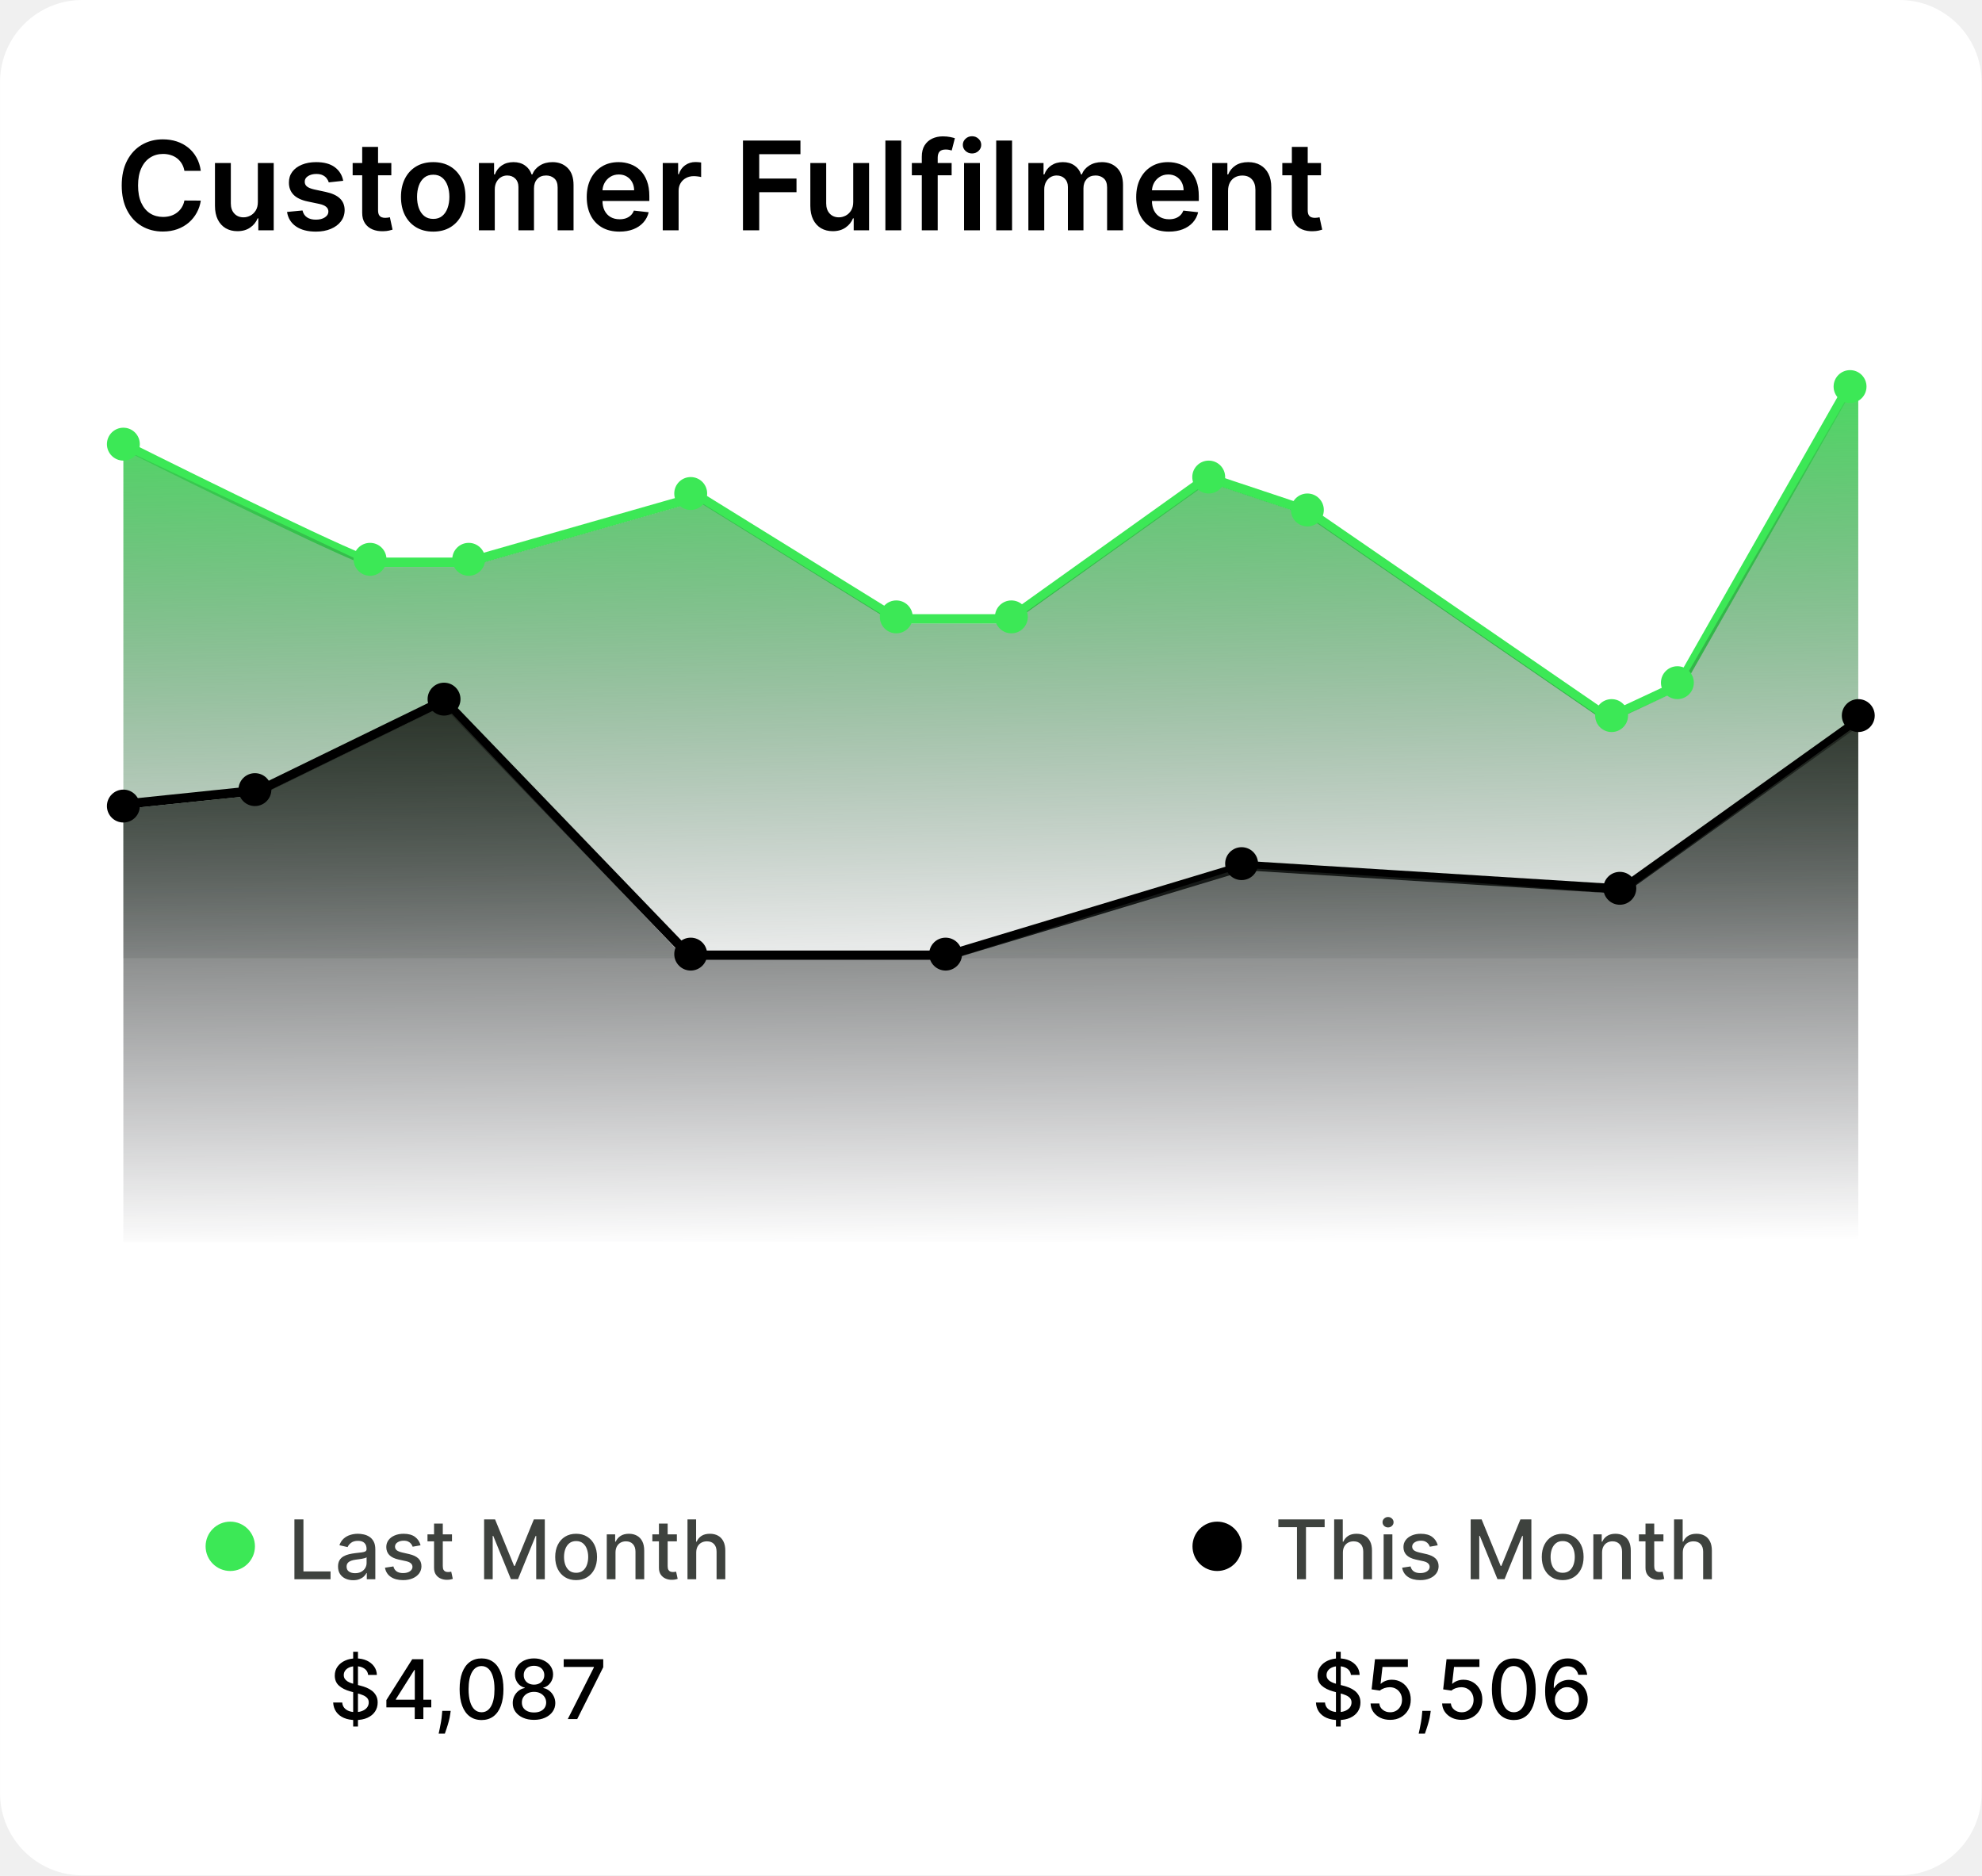
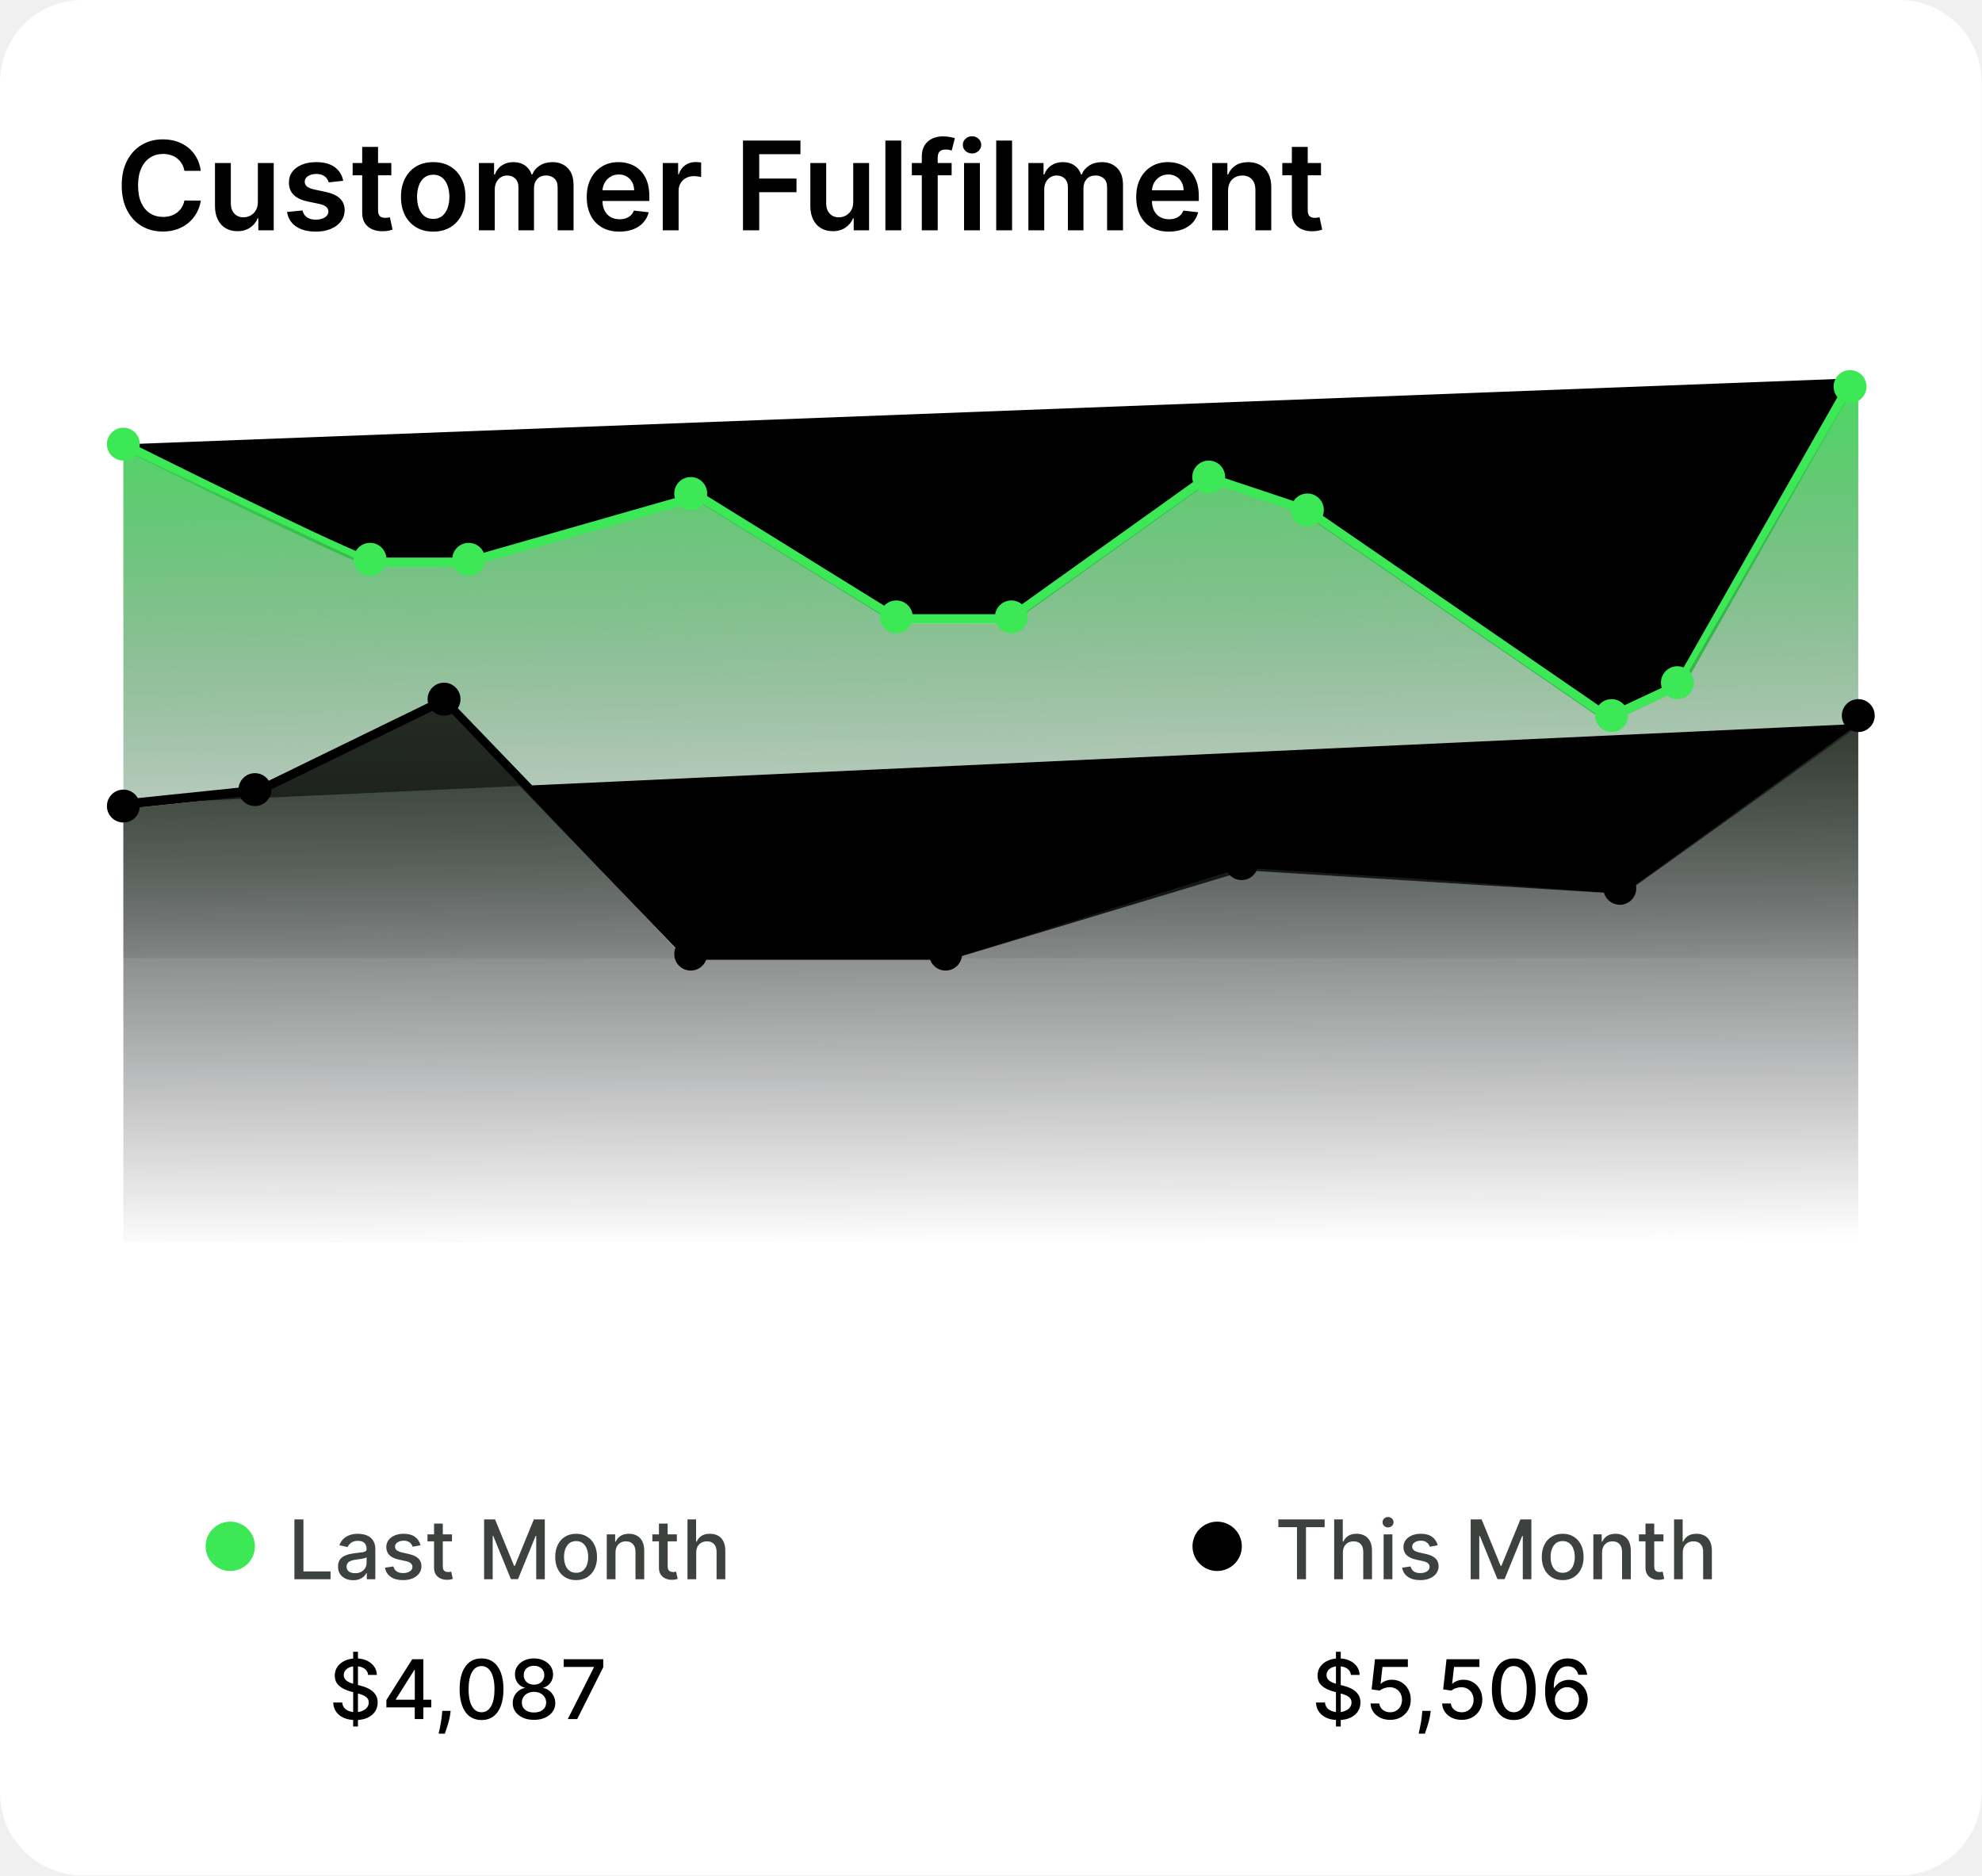
- <svg xmlns="http://www.w3.org/2000/svg" width="241" height="228" viewBox="0 0 241 228" fill="none">
+ <svg xmlns="http://www.w3.org/2000/svg" width="241" height="228" viewBox="0 0 241 228" fill="currentColor">
  <rect x="0.004" width="240.948" height="228" rx="10" fill="white" />
  <path d="M24.415 20.772H22.422C22.366 20.445 22.261 20.155 22.108 19.903C21.955 19.648 21.765 19.431 21.538 19.254C21.311 19.076 21.052 18.943 20.761 18.854C20.473 18.762 20.162 18.716 19.828 18.716C19.235 18.716 18.71 18.865 18.252 19.163C17.794 19.458 17.435 19.891 17.176 20.463C16.916 21.031 16.787 21.725 16.787 22.546C16.787 23.38 16.916 24.083 17.176 24.655C17.438 25.223 17.797 25.653 18.252 25.944C18.71 26.232 19.233 26.375 19.823 26.375C20.15 26.375 20.455 26.333 20.739 26.247C21.027 26.159 21.284 26.029 21.512 25.859C21.742 25.688 21.936 25.479 22.092 25.23C22.252 24.982 22.362 24.697 22.422 24.378L24.415 24.389C24.34 24.907 24.178 25.393 23.93 25.848C23.685 26.303 23.363 26.704 22.966 27.052C22.568 27.396 22.103 27.666 21.57 27.861C21.038 28.053 20.446 28.149 19.796 28.149C18.837 28.149 17.982 27.927 17.229 27.483C16.476 27.039 15.883 26.398 15.45 25.56C15.017 24.722 14.8 23.717 14.8 22.546C14.8 21.37 15.018 20.365 15.455 19.53C15.892 18.692 16.487 18.052 17.239 17.608C17.992 17.164 18.845 16.942 19.796 16.942C20.404 16.942 20.968 17.027 21.49 17.197C22.012 17.368 22.477 17.618 22.886 17.948C23.294 18.275 23.63 18.677 23.893 19.152C24.159 19.625 24.333 20.164 24.415 20.772ZM31.354 24.559V19.818H33.282V28H31.413V26.546H31.327C31.143 27.004 30.839 27.379 30.416 27.67C29.997 27.961 29.481 28.107 28.866 28.107C28.33 28.107 27.856 27.988 27.444 27.75C27.036 27.508 26.716 27.158 26.485 26.7C26.255 26.239 26.139 25.681 26.139 25.028V19.818H28.067V24.729C28.067 25.248 28.209 25.66 28.494 25.965C28.778 26.271 29.151 26.423 29.612 26.423C29.896 26.423 30.171 26.354 30.438 26.216C30.704 26.077 30.922 25.871 31.093 25.598C31.267 25.321 31.354 24.974 31.354 24.559ZM41.732 21.981L39.974 22.173C39.924 21.995 39.837 21.828 39.713 21.672C39.592 21.516 39.429 21.39 39.223 21.294C39.017 21.198 38.765 21.15 38.466 21.15C38.065 21.15 37.728 21.237 37.454 21.411C37.184 21.585 37.051 21.81 37.055 22.087C37.051 22.325 37.138 22.519 37.316 22.668C37.497 22.817 37.795 22.94 38.211 23.035L39.606 23.334C40.38 23.501 40.956 23.765 41.332 24.128C41.712 24.49 41.904 24.964 41.907 25.55C41.904 26.065 41.753 26.519 41.455 26.913C41.16 27.304 40.75 27.609 40.224 27.829C39.699 28.05 39.095 28.16 38.413 28.16C37.412 28.16 36.606 27.95 35.995 27.531C35.384 27.109 35.02 26.521 34.903 25.768L36.783 25.587C36.868 25.956 37.05 26.235 37.327 26.423C37.603 26.611 37.964 26.706 38.408 26.706C38.866 26.706 39.233 26.611 39.511 26.423C39.791 26.235 39.931 26.003 39.931 25.726C39.931 25.491 39.841 25.298 39.66 25.145C39.482 24.992 39.205 24.875 38.829 24.793L37.433 24.5C36.648 24.337 36.068 24.062 35.691 23.675C35.315 23.284 35.128 22.791 35.132 22.194C35.128 21.69 35.265 21.253 35.542 20.884C35.823 20.511 36.212 20.223 36.709 20.021C37.209 19.815 37.786 19.712 38.44 19.712C39.399 19.712 40.153 19.916 40.704 20.324C41.258 20.733 41.6 21.285 41.732 21.981ZM47.583 19.818V21.31H42.88V19.818H47.583ZM44.041 17.858H45.969V25.539C45.969 25.798 46.008 25.997 46.086 26.136C46.168 26.271 46.275 26.363 46.406 26.413C46.537 26.462 46.683 26.487 46.843 26.487C46.963 26.487 47.074 26.478 47.173 26.461C47.276 26.443 47.354 26.427 47.407 26.413L47.732 27.92C47.629 27.956 47.482 27.995 47.29 28.037C47.102 28.08 46.871 28.105 46.598 28.112C46.115 28.126 45.68 28.053 45.293 27.893C44.906 27.73 44.598 27.478 44.371 27.137C44.147 26.796 44.037 26.37 44.041 25.859V17.858ZM52.677 28.16C51.878 28.16 51.185 27.984 50.599 27.633C50.013 27.281 49.559 26.789 49.236 26.157C48.916 25.525 48.756 24.786 48.756 23.941C48.756 23.096 48.916 22.355 49.236 21.72C49.559 21.084 50.013 20.591 50.599 20.239C51.185 19.887 51.878 19.712 52.677 19.712C53.476 19.712 54.168 19.887 54.754 20.239C55.34 20.591 55.793 21.084 56.112 21.72C56.436 22.355 56.597 23.096 56.597 23.941C56.597 24.786 56.436 25.525 56.112 26.157C55.793 26.789 55.34 27.281 54.754 27.633C54.168 27.984 53.476 28.16 52.677 28.16ZM52.687 26.615C53.121 26.615 53.483 26.496 53.774 26.258C54.065 26.017 54.282 25.694 54.424 25.289C54.569 24.884 54.642 24.433 54.642 23.936C54.642 23.435 54.569 22.982 54.424 22.577C54.282 22.169 54.065 21.844 53.774 21.603C53.483 21.361 53.121 21.24 52.687 21.24C52.243 21.24 51.874 21.361 51.58 21.603C51.288 21.844 51.07 22.169 50.924 22.577C50.782 22.982 50.711 23.435 50.711 23.936C50.711 24.433 50.782 24.884 50.924 25.289C51.07 25.694 51.288 26.017 51.58 26.258C51.874 26.496 52.243 26.615 52.687 26.615ZM58.234 28V19.818H60.077V21.209H60.173C60.343 20.74 60.626 20.374 61.02 20.111C61.414 19.845 61.884 19.712 62.431 19.712C62.985 19.712 63.452 19.847 63.832 20.116C64.216 20.383 64.486 20.747 64.642 21.209H64.727C64.908 20.754 65.214 20.392 65.643 20.122C66.076 19.848 66.59 19.712 67.183 19.712C67.936 19.712 68.55 19.95 69.026 20.425C69.502 20.901 69.74 21.596 69.74 22.508V28H67.806V22.806C67.806 22.299 67.671 21.928 67.401 21.693C67.131 21.455 66.801 21.336 66.41 21.336C65.945 21.336 65.581 21.482 65.318 21.773C65.059 22.061 64.93 22.435 64.93 22.897V28H63.038V22.727C63.038 22.304 62.911 21.967 62.655 21.715C62.403 21.462 62.073 21.336 61.664 21.336C61.387 21.336 61.135 21.407 60.908 21.549C60.681 21.688 60.499 21.885 60.364 22.141C60.23 22.393 60.162 22.688 60.162 23.025V28H58.234ZM75.318 28.16C74.498 28.16 73.789 27.989 73.193 27.648C72.6 27.304 72.143 26.817 71.824 26.189C71.504 25.557 71.344 24.813 71.344 23.957C71.344 23.115 71.504 22.377 71.824 21.741C72.147 21.102 72.598 20.605 73.177 20.25C73.755 19.891 74.436 19.712 75.217 19.712C75.721 19.712 76.197 19.793 76.644 19.957C77.095 20.116 77.493 20.365 77.837 20.702C78.186 21.04 78.459 21.47 78.658 21.991C78.857 22.51 78.956 23.128 78.956 23.845V24.436H72.25V23.137H77.108C77.104 22.767 77.024 22.439 76.868 22.151C76.712 21.86 76.493 21.631 76.213 21.464C75.936 21.297 75.613 21.214 75.243 21.214C74.849 21.214 74.503 21.31 74.205 21.501C73.906 21.69 73.674 21.938 73.507 22.247C73.344 22.553 73.26 22.888 73.257 23.254V24.389C73.257 24.864 73.344 25.273 73.517 25.614C73.692 25.951 73.935 26.21 74.247 26.391C74.56 26.569 74.925 26.658 75.344 26.658C75.625 26.658 75.879 26.619 76.106 26.541C76.334 26.459 76.531 26.34 76.698 26.184C76.864 26.027 76.99 25.834 77.076 25.603L78.876 25.805C78.763 26.281 78.546 26.697 78.226 27.052C77.91 27.403 77.505 27.677 77.012 27.872C76.518 28.064 75.954 28.16 75.318 28.16ZM80.587 28V19.818H82.457V21.182H82.542C82.691 20.709 82.947 20.346 83.309 20.09C83.675 19.831 84.092 19.701 84.561 19.701C84.668 19.701 84.787 19.706 84.918 19.717C85.053 19.724 85.165 19.736 85.254 19.754V21.528C85.172 21.5 85.042 21.475 84.865 21.453C84.691 21.429 84.522 21.416 84.359 21.416C84.007 21.416 83.691 21.492 83.41 21.645C83.133 21.794 82.915 22.002 82.755 22.268C82.596 22.535 82.516 22.842 82.516 23.19V28H80.587ZM90.341 28V17.091H97.329V18.747H92.317V21.709H96.85V23.366H92.317V28H90.341ZM103.747 24.559V19.818H105.675V28H103.805V26.546H103.72C103.535 27.004 103.232 27.379 102.809 27.67C102.39 27.961 101.873 28.107 101.259 28.107C100.723 28.107 100.249 27.988 99.837 27.75C99.428 27.508 99.109 27.158 98.878 26.7C98.647 26.239 98.532 25.681 98.532 25.028V19.818H100.46V24.729C100.46 25.248 100.602 25.66 100.886 25.965C101.17 26.271 101.543 26.423 102.005 26.423C102.289 26.423 102.564 26.354 102.83 26.216C103.097 26.077 103.315 25.871 103.486 25.598C103.66 25.321 103.747 24.974 103.747 24.559ZM109.586 17.091V28H107.658V17.091H109.586ZM115.713 19.818V21.31H110.876V19.818H115.713ZM112.085 28V19.046C112.085 18.495 112.199 18.037 112.426 17.672C112.657 17.306 112.966 17.032 113.353 16.851C113.74 16.67 114.17 16.579 114.642 16.579C114.976 16.579 115.273 16.606 115.532 16.659C115.791 16.713 115.983 16.761 116.107 16.803L115.724 18.295C115.642 18.27 115.539 18.245 115.415 18.22C115.29 18.192 115.152 18.178 114.999 18.178C114.641 18.178 114.387 18.265 114.237 18.439C114.092 18.609 114.019 18.854 114.019 19.174V28H112.085ZM117.223 28V19.818H119.151V28H117.223ZM118.193 18.657C117.887 18.657 117.624 18.556 117.404 18.353C117.184 18.147 117.074 17.901 117.074 17.613C117.074 17.322 117.184 17.075 117.404 16.872C117.624 16.666 117.887 16.564 118.193 16.564C118.502 16.564 118.764 16.666 118.981 16.872C119.201 17.075 119.311 17.322 119.311 17.613C119.311 17.901 119.201 18.147 118.981 18.353C118.764 18.556 118.502 18.657 118.193 18.657ZM123.062 17.091V28H121.134V17.091H123.062ZM125.045 28V19.818H126.888V21.209H126.984C127.155 20.74 127.437 20.374 127.831 20.111C128.225 19.845 128.696 19.712 129.243 19.712C129.797 19.712 130.264 19.847 130.644 20.116C131.027 20.383 131.297 20.747 131.453 21.209H131.539C131.72 20.754 132.025 20.392 132.455 20.122C132.888 19.848 133.401 19.712 133.994 19.712C134.747 19.712 135.361 19.95 135.837 20.425C136.313 20.901 136.551 21.596 136.551 22.508V28H134.617V22.806C134.617 22.299 134.483 21.928 134.213 21.693C133.943 21.455 133.612 21.336 133.222 21.336C132.757 21.336 132.393 21.482 132.13 21.773C131.871 22.061 131.741 22.435 131.741 22.897V28H129.85V22.727C129.85 22.304 129.722 21.967 129.467 21.715C129.214 21.462 128.884 21.336 128.476 21.336C128.199 21.336 127.947 21.407 127.719 21.549C127.492 21.688 127.311 21.885 127.176 22.141C127.041 22.393 126.974 22.688 126.974 23.025V28H125.045ZM142.129 28.16C141.309 28.16 140.601 27.989 140.004 27.648C139.411 27.304 138.955 26.817 138.635 26.189C138.316 25.557 138.156 24.813 138.156 23.957C138.156 23.115 138.316 22.377 138.635 21.741C138.958 21.102 139.409 20.605 139.988 20.25C140.567 19.891 141.247 19.712 142.028 19.712C142.532 19.712 143.008 19.793 143.456 19.957C143.907 20.116 144.305 20.365 144.649 20.702C144.997 21.04 145.27 21.47 145.469 21.991C145.668 22.51 145.768 23.128 145.768 23.845V24.436H139.061V23.137H143.919C143.916 22.767 143.836 22.439 143.68 22.151C143.523 21.86 143.305 21.631 143.024 21.464C142.747 21.297 142.424 21.214 142.055 21.214C141.661 21.214 141.314 21.31 141.016 21.501C140.718 21.69 140.485 21.938 140.318 22.247C140.155 22.553 140.072 22.888 140.068 23.254V24.389C140.068 24.864 140.155 25.273 140.329 25.614C140.503 25.951 140.746 26.21 141.059 26.391C141.371 26.569 141.737 26.658 142.156 26.658C142.437 26.658 142.691 26.619 142.918 26.541C143.145 26.459 143.342 26.34 143.509 26.184C143.676 26.027 143.802 25.834 143.887 25.603L145.688 25.805C145.574 26.281 145.357 26.697 145.038 27.052C144.722 27.403 144.317 27.677 143.823 27.872C143.33 28.064 142.765 28.16 142.129 28.16ZM149.327 23.206V28H147.399V19.818H149.242V21.209H149.338C149.526 20.75 149.826 20.386 150.238 20.116C150.653 19.847 151.167 19.712 151.777 19.712C152.342 19.712 152.834 19.832 153.253 20.074C153.676 20.315 154.002 20.665 154.233 21.123C154.467 21.581 154.583 22.137 154.579 22.791V28H152.651V23.089C152.651 22.542 152.509 22.114 152.225 21.805C151.944 21.496 151.555 21.342 151.058 21.342C150.721 21.342 150.421 21.416 150.158 21.565C149.899 21.711 149.695 21.922 149.546 22.199C149.4 22.476 149.327 22.812 149.327 23.206ZM160.625 19.818V21.31H155.922V19.818H160.625ZM157.083 17.858H159.011V25.539C159.011 25.798 159.05 25.997 159.128 26.136C159.21 26.271 159.316 26.363 159.448 26.413C159.579 26.462 159.725 26.487 159.885 26.487C160.005 26.487 160.115 26.478 160.215 26.461C160.318 26.443 160.396 26.427 160.449 26.413L160.774 27.92C160.671 27.956 160.524 27.995 160.332 28.037C160.144 28.08 159.913 28.105 159.64 28.112C159.157 28.126 158.722 28.053 158.335 27.893C157.948 27.73 157.64 27.478 157.413 27.137C157.189 26.796 157.079 26.37 157.083 25.859V17.858Z" fill="black" />
  <path d="M15 54.027C24.554 58.805 44.006 68.361 45.382 68.361C46.758 68.361 53.599 68.361 56.847 68.361L84.936 60.334L109.013 75.242H122.77L146.847 58.041L158.885 62.054L195.573 87.283L204.171 83.269L225.381 46" stroke="#3CE856" stroke-width="1.147" stroke-linecap="round" />
  <path d="M45.382 68.935L15 54.601V116.5H225.955V46L203.959 84L195.573 87.856L158.885 62.628L146.847 58.614L122.77 75.815H115.891H109.013L84.936 60.908L56.847 68.935H45.382Z" fill="url(#paint0_linear_1_156)" />
  <circle cx="15.001" cy="54" r="2" fill="#3CE856" />
  <circle cx="44.995" cy="68" r="2" fill="#3CE856" />
  <circle cx="56.992" cy="68" r="2" fill="#3CE856" />
  <circle cx="83.986" cy="60" r="2" fill="#3CE856" />
  <circle cx="108.981" cy="75" r="2" fill="#3CE856" />
  <circle cx="122.978" cy="75" r="2" fill="#3CE856" />
  <circle cx="146.973" cy="58" r="2" fill="#3CE856" />
  <circle cx="158.97" cy="62" r="2" fill="#3CE856" />
  <circle cx="195.962" cy="87" r="2" fill="#3CE856" />
  <circle cx="203.961" cy="83" r="2" fill="#3CE856" />
  <circle cx="224.956" cy="47" r="2" fill="#3CE856" />
  <path d="M15 97.789L31.624 96.069L53.981 85.175L83.79 116.137H115.318L151.433 105.243L197.292 108.11L225.381 88.042" stroke="black" stroke-width="1.147" stroke-linecap="round" />
  <path d="M31.624 96.643L15 98.363V151H225.955V88.042L197.292 108.683L174.966 107L150.971 105.5L115.318 116.711H83.485L53.981 85.749L31.624 96.643Z" fill="url(#paint1_linear_1_156)" />
  <circle cx="15.001" cy="98" r="2" fill="black" />
  <circle cx="30.998" cy="96" r="2" fill="black" />
  <circle cx="53.993" cy="85" r="2" fill="black" />
  <circle cx="83.986" cy="116" r="2" fill="black" />
  <circle cx="114.98" cy="116" r="2" fill="black" />
  <circle cx="150.972" cy="105" r="2" fill="black" />
  <circle cx="196.962" cy="108" r="2" fill="black" />
  <circle cx="225.956" cy="87" r="2" fill="black" />
  <line x1="116.729" y1="217" x2="116.729" y2="180" stroke="white" stroke-opacity="0.12" stroke-width="0.5" />
  <line x1="0.004" y1="167.75" x2="241.004" y2="167.75" stroke="white" stroke-opacity="0.06" stroke-width="0.5" />
  <circle cx="28" cy="188" r="3" fill="#3CE856" />
  <path d="M35.799 192V184.727H36.896V191.055H40.192V192H35.799ZM42.946 192.121C42.6 192.121 42.288 192.057 42.008 191.929C41.729 191.799 41.508 191.611 41.344 191.364C41.183 191.118 41.103 190.816 41.103 190.459C41.103 190.151 41.162 189.898 41.28 189.699C41.399 189.5 41.558 189.343 41.76 189.227C41.961 189.111 42.186 189.023 42.434 188.964C42.683 188.905 42.936 188.86 43.194 188.829C43.521 188.791 43.786 188.76 43.99 188.737C44.193 188.71 44.341 188.669 44.434 188.612C44.526 188.555 44.572 188.463 44.572 188.335V188.31C44.572 188 44.484 187.76 44.309 187.589C44.136 187.419 43.878 187.334 43.535 187.334C43.178 187.334 42.896 187.413 42.69 187.572C42.486 187.728 42.346 187.902 42.267 188.094L41.27 187.866C41.388 187.535 41.561 187.268 41.788 187.064C42.018 186.858 42.282 186.709 42.58 186.616C42.878 186.522 43.192 186.474 43.521 186.474C43.739 186.474 43.97 186.5 44.213 186.553C44.46 186.602 44.689 186.695 44.902 186.83C45.118 186.964 45.294 187.157 45.431 187.408C45.569 187.657 45.637 187.98 45.637 188.378V192H44.6V191.254H44.558C44.489 191.392 44.386 191.527 44.249 191.659C44.112 191.792 43.935 191.902 43.72 191.989C43.504 192.077 43.246 192.121 42.946 192.121ZM43.176 191.268C43.47 191.268 43.721 191.21 43.929 191.094C44.14 190.978 44.3 190.827 44.409 190.64C44.52 190.451 44.576 190.248 44.576 190.033V189.33C44.538 189.367 44.464 189.403 44.355 189.436C44.249 189.467 44.127 189.494 43.99 189.518C43.852 189.539 43.719 189.559 43.588 189.578C43.458 189.595 43.349 189.609 43.262 189.621C43.056 189.647 42.867 189.691 42.697 189.752C42.529 189.814 42.394 189.902 42.292 190.018C42.193 190.132 42.143 190.284 42.143 190.473C42.143 190.736 42.24 190.935 42.434 191.07C42.628 191.202 42.876 191.268 43.176 191.268ZM51.139 187.877L50.177 188.048C50.136 187.924 50.072 187.807 49.985 187.696C49.9 187.585 49.784 187.494 49.637 187.423C49.49 187.352 49.307 187.316 49.087 187.316C48.786 187.316 48.535 187.384 48.334 187.518C48.132 187.651 48.032 187.823 48.032 188.033C48.032 188.216 48.099 188.362 48.234 188.474C48.369 188.585 48.587 188.676 48.888 188.747L49.754 188.946C50.256 189.062 50.63 189.241 50.876 189.482C51.123 189.724 51.246 190.037 51.246 190.423C51.246 190.75 51.151 191.041 50.962 191.297C50.774 191.55 50.513 191.749 50.177 191.893C49.843 192.038 49.456 192.11 49.015 192.11C48.405 192.11 47.906 191.98 47.52 191.719C47.135 191.457 46.898 191.084 46.81 190.601L47.837 190.445C47.9 190.712 48.032 190.915 48.231 191.052C48.429 191.187 48.689 191.254 49.008 191.254C49.356 191.254 49.635 191.182 49.843 191.038C50.051 190.891 50.155 190.712 50.155 190.501C50.155 190.331 50.091 190.188 49.964 190.072C49.838 189.956 49.645 189.868 49.385 189.809L48.462 189.607C47.953 189.491 47.576 189.306 47.332 189.053C47.091 188.799 46.97 188.478 46.97 188.09C46.97 187.768 47.06 187.487 47.24 187.245C47.42 187.004 47.668 186.815 47.986 186.68C48.303 186.543 48.666 186.474 49.076 186.474C49.665 186.474 50.129 186.602 50.468 186.858C50.806 187.111 51.03 187.451 51.139 187.877ZM54.959 186.545V187.398H51.98V186.545H54.959ZM52.779 185.239H53.841V190.398C53.841 190.604 53.871 190.759 53.933 190.864C53.994 190.965 54.074 191.035 54.171 191.073C54.27 191.109 54.378 191.126 54.494 191.126C54.579 191.126 54.654 191.121 54.718 191.109C54.782 191.097 54.831 191.087 54.867 191.08L55.059 191.957C54.997 191.981 54.909 192.005 54.796 192.028C54.682 192.054 54.54 192.069 54.37 192.071C54.09 192.076 53.83 192.026 53.588 191.922C53.347 191.818 53.152 191.657 53.002 191.439C52.853 191.221 52.779 190.948 52.779 190.619V185.239ZM58.865 184.727H60.197L62.512 190.381H62.598L64.913 184.727H66.245V192H65.201V186.737H65.133L62.988 191.989H62.122L59.977 186.734H59.909V192H58.865V184.727ZM70.052 192.11C69.541 192.11 69.095 191.993 68.714 191.759C68.332 191.524 68.037 191.196 67.826 190.775C67.615 190.353 67.51 189.861 67.51 189.298C67.51 188.732 67.615 188.237 67.826 187.813C68.037 187.389 68.332 187.06 68.714 186.826C69.095 186.592 69.541 186.474 70.052 186.474C70.564 186.474 71.01 186.592 71.391 186.826C71.772 187.06 72.068 187.389 72.279 187.813C72.49 188.237 72.595 188.732 72.595 189.298C72.595 189.861 72.49 190.353 72.279 190.775C72.068 191.196 71.772 191.524 71.391 191.759C71.01 191.993 70.564 192.11 70.052 192.11ZM70.056 191.219C70.387 191.219 70.662 191.131 70.88 190.956C71.098 190.781 71.259 190.548 71.363 190.256C71.469 189.965 71.522 189.644 71.522 189.294C71.522 188.946 71.469 188.626 71.363 188.335C71.259 188.042 71.098 187.806 70.88 187.629C70.662 187.451 70.387 187.362 70.056 187.362C69.722 187.362 69.445 187.451 69.225 187.629C69.007 187.806 68.845 188.042 68.739 188.335C68.634 188.626 68.582 188.946 68.582 189.294C68.582 189.644 68.634 189.965 68.739 190.256C68.845 190.548 69.007 190.781 69.225 190.956C69.445 191.131 69.722 191.219 70.056 191.219ZM74.842 188.761V192H73.78V186.545H74.799V187.433H74.867C74.992 187.144 75.189 186.912 75.456 186.737C75.726 186.562 76.066 186.474 76.475 186.474C76.847 186.474 77.173 186.553 77.452 186.709C77.731 186.863 77.948 187.092 78.102 187.398C78.256 187.703 78.333 188.081 78.333 188.531V192H77.271V188.658C77.271 188.263 77.168 187.954 76.962 187.732C76.756 187.507 76.473 187.394 76.113 187.394C75.867 187.394 75.648 187.447 75.456 187.554C75.267 187.661 75.117 187.817 75.005 188.023C74.896 188.226 74.842 188.473 74.842 188.761ZM82.303 186.545V187.398H79.323V186.545H82.303ZM80.123 185.239H81.184V190.398C81.184 190.604 81.215 190.759 81.277 190.864C81.338 190.965 81.418 191.035 81.515 191.073C81.614 191.109 81.722 191.126 81.838 191.126C81.923 191.126 81.998 191.121 82.061 191.109C82.125 191.097 82.175 191.087 82.211 191.08L82.402 191.957C82.341 191.981 82.253 192.005 82.14 192.028C82.026 192.054 81.884 192.069 81.713 192.071C81.434 192.076 81.174 192.026 80.932 191.922C80.691 191.818 80.495 191.657 80.346 191.439C80.197 191.221 80.123 190.948 80.123 190.619V185.239ZM84.656 188.761V192H83.595V184.727H84.642V187.433H84.71C84.838 187.14 85.033 186.906 85.296 186.734C85.558 186.561 85.902 186.474 86.326 186.474C86.7 186.474 87.026 186.551 87.306 186.705C87.587 186.859 87.805 187.089 87.959 187.394C88.115 187.697 88.193 188.076 88.193 188.531V192H87.132V188.658C87.132 188.258 87.029 187.948 86.823 187.728C86.617 187.505 86.33 187.394 85.963 187.394C85.712 187.394 85.487 187.447 85.288 187.554C85.092 187.661 84.937 187.817 84.823 188.023C84.712 188.226 84.656 188.473 84.656 188.761Z" fill="#3E423E" />
  <path d="M42.944 209.909V200.818H43.526V209.909H42.944ZM44.766 203.638C44.728 203.302 44.572 203.041 44.297 202.857C44.022 202.67 43.677 202.576 43.26 202.576C42.962 202.576 42.704 202.623 42.486 202.718C42.268 202.81 42.099 202.938 41.978 203.102C41.86 203.263 41.8 203.446 41.8 203.652C41.8 203.825 41.841 203.974 41.921 204.099C42.004 204.225 42.112 204.33 42.244 204.415C42.379 204.498 42.524 204.568 42.678 204.625C42.831 204.679 42.979 204.724 43.121 204.76L43.832 204.945C44.064 205.001 44.302 205.078 44.545 205.175C44.789 205.272 45.015 205.4 45.224 205.559C45.432 205.718 45.6 205.914 45.728 206.148C45.858 206.383 45.923 206.663 45.923 206.99C45.923 207.402 45.817 207.768 45.604 208.087C45.393 208.407 45.086 208.659 44.684 208.844C44.284 209.028 43.8 209.121 43.231 209.121C42.687 209.121 42.216 209.034 41.818 208.862C41.42 208.689 41.109 208.444 40.884 208.126C40.659 207.807 40.535 207.428 40.511 206.99H41.612C41.633 207.253 41.719 207.472 41.868 207.647C42.019 207.82 42.212 207.949 42.447 208.034C42.684 208.117 42.943 208.158 43.224 208.158C43.535 208.158 43.81 208.11 44.052 208.013C44.296 207.913 44.487 207.776 44.627 207.601C44.767 207.423 44.837 207.216 44.837 206.979C44.837 206.764 44.775 206.588 44.652 206.45C44.531 206.313 44.367 206.199 44.158 206.109C43.952 206.019 43.719 205.94 43.459 205.871L42.599 205.637C42.017 205.478 41.555 205.245 41.215 204.938C40.876 204.63 40.707 204.223 40.707 203.716C40.707 203.297 40.82 202.931 41.048 202.619C41.275 202.306 41.583 202.063 41.971 201.891C42.359 201.715 42.797 201.628 43.285 201.628C43.777 201.628 44.212 201.714 44.588 201.887C44.967 202.06 45.265 202.298 45.483 202.601C45.701 202.902 45.814 203.247 45.824 203.638H44.766ZM46.982 207.58V206.692L50.125 201.727H50.825V203.034H50.381L48.133 206.592V206.649H52.441V207.58H46.982ZM50.431 209V207.31L50.438 206.905V201.727H51.478V209H50.431ZM54.8 208.006L54.747 208.393C54.712 208.677 54.651 208.973 54.566 209.281C54.483 209.591 54.397 209.878 54.307 210.143C54.219 210.409 54.147 210.619 54.09 210.776H53.337C53.368 210.629 53.411 210.43 53.465 210.179C53.52 209.93 53.573 209.652 53.625 209.344C53.677 209.037 53.716 208.723 53.742 208.403L53.778 208.006H54.8ZM58.554 209.121C57.993 209.118 57.513 208.97 57.116 208.677C56.718 208.383 56.414 207.956 56.203 207.395C55.992 206.834 55.887 206.158 55.887 205.367C55.887 204.579 55.992 203.905 56.203 203.347C56.416 202.788 56.721 202.362 57.119 202.068C57.519 201.775 57.998 201.628 58.554 201.628C59.11 201.628 59.587 201.776 59.985 202.072C60.383 202.365 60.687 202.791 60.898 203.35C61.111 203.906 61.217 204.579 61.217 205.367C61.217 206.16 61.112 206.837 60.901 207.398C60.69 207.957 60.386 208.384 59.989 208.68C59.591 208.974 59.112 209.121 58.554 209.121ZM58.554 208.173C59.046 208.173 59.431 207.932 59.708 207.452C59.987 206.971 60.127 206.276 60.127 205.367C60.127 204.763 60.063 204.253 59.935 203.837C59.81 203.418 59.629 203.1 59.392 202.885C59.157 202.667 58.878 202.558 58.554 202.558C58.064 202.558 57.679 202.8 57.4 203.283C57.12 203.766 56.98 204.46 56.977 205.367C56.977 205.973 57.04 206.486 57.165 206.905C57.293 207.321 57.474 207.638 57.709 207.853C57.943 208.066 58.225 208.173 58.554 208.173ZM64.934 209.099C64.425 209.099 63.975 209.012 63.585 208.837C63.197 208.661 62.892 208.42 62.672 208.112C62.452 207.804 62.343 207.454 62.346 207.061C62.343 206.753 62.406 206.47 62.534 206.212C62.664 205.952 62.84 205.735 63.063 205.562C63.285 205.387 63.534 205.276 63.809 205.229V205.186C63.446 205.098 63.156 204.904 62.939 204.604C62.721 204.303 62.613 203.957 62.615 203.567C62.613 203.195 62.711 202.864 62.91 202.572C63.111 202.279 63.387 202.048 63.738 201.88C64.088 201.712 64.487 201.628 64.934 201.628C65.377 201.628 65.772 201.713 66.12 201.884C66.471 202.052 66.747 202.282 66.948 202.576C67.149 202.867 67.251 203.197 67.253 203.567C67.251 203.957 67.14 204.303 66.919 204.604C66.699 204.904 66.413 205.098 66.06 205.186V205.229C66.332 205.276 66.577 205.387 66.795 205.562C67.015 205.735 67.191 205.952 67.321 206.212C67.453 206.47 67.521 206.753 67.523 207.061C67.521 207.454 67.409 207.804 67.189 208.112C66.969 208.42 66.664 208.661 66.273 208.837C65.885 209.012 65.439 209.099 64.934 209.099ZM64.934 208.201C65.235 208.201 65.495 208.151 65.716 208.052C65.936 207.95 66.106 207.809 66.227 207.629C66.348 207.447 66.409 207.234 66.412 206.99C66.409 206.737 66.343 206.513 66.213 206.319C66.085 206.125 65.911 205.972 65.691 205.861C65.471 205.75 65.218 205.694 64.934 205.694C64.648 205.694 64.393 205.75 64.171 205.861C63.948 205.972 63.773 206.125 63.645 206.319C63.517 206.513 63.455 206.737 63.457 206.99C63.455 207.234 63.513 207.447 63.631 207.629C63.752 207.809 63.923 207.95 64.146 208.052C64.368 208.151 64.631 208.201 64.934 208.201ZM64.934 204.817C65.176 204.817 65.39 204.768 65.577 204.671C65.764 204.574 65.911 204.439 66.017 204.266C66.126 204.094 66.182 203.891 66.184 203.659C66.182 203.432 66.127 203.233 66.021 203.062C65.917 202.892 65.771 202.761 65.584 202.668C65.397 202.574 65.18 202.526 64.934 202.526C64.683 202.526 64.463 202.574 64.274 202.668C64.087 202.761 63.941 202.892 63.837 203.062C63.733 203.233 63.682 203.432 63.684 203.659C63.682 203.891 63.734 204.094 63.841 204.266C63.947 204.439 64.094 204.574 64.281 204.671C64.47 204.768 64.688 204.817 64.934 204.817ZM69.04 209L72.215 202.722V202.668H68.543V201.727H73.351V202.7L70.187 209H69.04Z" fill="black" />
  <circle cx="148" cy="188" r="3" fill="black" />
  <path d="M155.44 185.672V184.727H161.069V185.672H158.8V192H157.706V185.672H155.44ZM163.289 188.761V192H162.227V184.727H163.275V187.433H163.343C163.47 187.14 163.666 186.906 163.928 186.734C164.191 186.561 164.535 186.474 164.958 186.474C165.332 186.474 165.659 186.551 165.938 186.705C166.22 186.859 166.438 187.089 166.592 187.394C166.748 187.697 166.826 188.076 166.826 188.531V192H165.764V188.658C165.764 188.258 165.661 187.948 165.455 187.728C165.249 187.505 164.963 187.394 164.596 187.394C164.345 187.394 164.12 187.447 163.921 187.554C163.725 187.661 163.57 187.817 163.456 188.023C163.345 188.226 163.289 188.473 163.289 188.761ZM168.243 192V186.545H169.305V192H168.243ZM168.779 185.704C168.595 185.704 168.436 185.642 168.303 185.519C168.173 185.394 168.108 185.245 168.108 185.072C168.108 184.897 168.173 184.747 168.303 184.624C168.436 184.499 168.595 184.436 168.779 184.436C168.964 184.436 169.121 184.499 169.252 184.624C169.384 184.747 169.45 184.897 169.45 185.072C169.45 185.245 169.384 185.394 169.252 185.519C169.121 185.642 168.964 185.704 168.779 185.704ZM174.821 187.877L173.858 188.048C173.818 187.924 173.754 187.807 173.667 187.696C173.581 187.585 173.465 187.494 173.319 187.423C173.172 187.352 172.988 187.316 172.768 187.316C172.467 187.316 172.217 187.384 172.015 187.518C171.814 187.651 171.713 187.823 171.713 188.033C171.713 188.216 171.781 188.362 171.916 188.474C172.051 188.585 172.269 188.676 172.569 188.747L173.436 188.946C173.938 189.062 174.312 189.241 174.558 189.482C174.804 189.724 174.927 190.037 174.927 190.423C174.927 190.75 174.833 191.041 174.643 191.297C174.456 191.55 174.194 191.749 173.858 191.893C173.525 192.038 173.137 192.11 172.697 192.11C172.086 192.11 171.588 191.98 171.202 191.719C170.816 191.457 170.579 191.084 170.492 190.601L171.518 190.445C171.582 190.712 171.713 190.915 171.912 191.052C172.111 191.187 172.37 191.254 172.69 191.254C173.038 191.254 173.316 191.182 173.525 191.038C173.733 190.891 173.837 190.712 173.837 190.501C173.837 190.331 173.773 190.188 173.645 190.072C173.52 189.956 173.327 189.868 173.066 189.809L172.143 189.607C171.634 189.491 171.258 189.306 171.014 189.053C170.772 188.799 170.652 188.478 170.652 188.09C170.652 187.768 170.742 187.487 170.922 187.245C171.101 187.004 171.35 186.815 171.667 186.68C171.984 186.543 172.348 186.474 172.757 186.474C173.347 186.474 173.811 186.602 174.15 186.858C174.488 187.111 174.712 187.451 174.821 187.877ZM178.826 184.727H180.158L182.473 190.381H182.559L184.874 184.727H186.206V192H185.162V186.737H185.094L182.949 191.989H182.083L179.938 186.734H179.87V192H178.826V184.727ZM190.013 192.11C189.502 192.11 189.056 191.993 188.675 191.759C188.293 191.524 187.997 191.196 187.787 190.775C187.576 190.353 187.471 189.861 187.471 189.298C187.471 188.732 187.576 188.237 187.787 187.813C187.997 187.389 188.293 187.06 188.675 186.826C189.056 186.592 189.502 186.474 190.013 186.474C190.525 186.474 190.971 186.592 191.352 186.826C191.733 187.06 192.029 187.389 192.24 187.813C192.451 188.237 192.556 188.732 192.556 189.298C192.556 189.861 192.451 190.353 192.24 190.775C192.029 191.196 191.733 191.524 191.352 191.759C190.971 191.993 190.525 192.11 190.013 192.11ZM190.017 191.219C190.348 191.219 190.623 191.131 190.841 190.956C191.059 190.781 191.22 190.548 191.324 190.256C191.43 189.965 191.483 189.644 191.483 189.294C191.483 188.946 191.43 188.626 191.324 188.335C191.22 188.042 191.059 187.806 190.841 187.629C190.623 187.451 190.348 187.362 190.017 187.362C189.683 187.362 189.406 187.451 189.186 187.629C188.968 187.806 188.806 188.042 188.699 188.335C188.595 188.626 188.543 188.946 188.543 189.294C188.543 189.644 188.595 189.965 188.699 190.256C188.806 190.548 188.968 190.781 189.186 190.956C189.406 191.131 189.683 191.219 190.017 191.219ZM194.803 188.761V192H193.741V186.545H194.76V187.433H194.828C194.953 187.144 195.15 186.912 195.417 186.737C195.687 186.562 196.027 186.474 196.436 186.474C196.808 186.474 197.134 186.553 197.413 186.709C197.692 186.863 197.909 187.092 198.063 187.398C198.217 187.703 198.294 188.081 198.294 188.531V192H197.232V188.658C197.232 188.263 197.129 187.954 196.923 187.732C196.717 187.507 196.434 187.394 196.074 187.394C195.828 187.394 195.609 187.447 195.417 187.554C195.228 187.661 195.078 187.817 194.966 188.023C194.857 188.226 194.803 188.473 194.803 188.761ZM202.264 186.545V187.398H199.284V186.545H202.264ZM200.083 185.239H201.145V190.398C201.145 190.604 201.176 190.759 201.238 190.864C201.299 190.965 201.378 191.035 201.475 191.073C201.575 191.109 201.683 191.126 201.799 191.126C201.884 191.126 201.958 191.121 202.022 191.109C202.086 191.097 202.136 191.087 202.172 191.08L202.363 191.957C202.302 191.981 202.214 192.005 202.1 192.028C201.987 192.054 201.845 192.069 201.674 192.071C201.395 192.076 201.135 192.026 200.893 191.922C200.652 191.818 200.456 191.657 200.307 191.439C200.158 191.221 200.083 190.948 200.083 190.619V185.239ZM204.617 188.761V192H203.556V184.727H204.603V187.433H204.671C204.798 187.14 204.994 186.906 205.257 186.734C205.519 186.561 205.863 186.474 206.286 186.474C206.66 186.474 206.987 186.551 207.267 186.705C207.548 186.859 207.766 187.089 207.92 187.394C208.076 187.697 208.154 188.076 208.154 188.531V192H207.093V188.658C207.093 188.258 206.99 187.948 206.784 187.728C206.578 187.505 206.291 187.394 205.924 187.394C205.673 187.394 205.448 187.447 205.249 187.554C205.053 187.661 204.898 187.817 204.784 188.023C204.673 188.226 204.617 188.473 204.617 188.761Z" fill="#3E423E" />
  <path d="M162.444 209.909V200.818H163.026V209.909H162.444ZM164.266 203.638C164.228 203.302 164.071 203.041 163.797 202.857C163.522 202.67 163.177 202.576 162.76 202.576C162.462 202.576 162.204 202.623 161.986 202.718C161.768 202.81 161.599 202.938 161.478 203.102C161.36 203.263 161.3 203.446 161.3 203.652C161.3 203.825 161.341 203.974 161.421 204.099C161.504 204.225 161.612 204.33 161.744 204.415C161.879 204.498 162.024 204.568 162.178 204.625C162.331 204.679 162.479 204.724 162.621 204.76L163.332 204.945C163.564 205.001 163.802 205.078 164.045 205.175C164.289 205.272 164.515 205.4 164.724 205.559C164.932 205.718 165.1 205.914 165.228 206.148C165.358 206.383 165.423 206.663 165.423 206.99C165.423 207.402 165.317 207.768 165.104 208.087C164.893 208.407 164.586 208.659 164.184 208.844C163.784 209.028 163.3 209.121 162.732 209.121C162.187 209.121 161.716 209.034 161.318 208.862C160.92 208.689 160.609 208.444 160.384 208.126C160.159 207.807 160.035 207.428 160.011 206.99H161.112C161.134 207.253 161.219 207.472 161.368 207.647C161.519 207.82 161.712 207.949 161.947 208.034C162.183 208.117 162.443 208.158 162.724 208.158C163.035 208.158 163.31 208.11 163.552 208.013C163.796 207.913 163.987 207.776 164.127 207.601C164.267 207.423 164.337 207.216 164.337 206.979C164.337 206.764 164.275 206.588 164.152 206.45C164.031 206.313 163.867 206.199 163.658 206.109C163.452 206.019 163.219 205.94 162.959 205.871L162.099 205.637C161.517 205.478 161.055 205.245 160.714 204.938C160.376 204.63 160.207 204.223 160.207 203.716C160.207 203.297 160.32 202.931 160.548 202.619C160.775 202.306 161.083 202.063 161.471 201.891C161.859 201.715 162.297 201.628 162.785 201.628C163.277 201.628 163.712 201.714 164.088 201.887C164.467 202.06 164.765 202.298 164.983 202.601C165.201 202.902 165.314 203.247 165.324 203.638H164.266ZM169.036 209.099C168.591 209.099 168.191 209.014 167.835 208.844C167.483 208.671 167.201 208.434 166.99 208.134C166.78 207.833 166.667 207.49 166.653 207.104H167.718C167.744 207.416 167.883 207.673 168.134 207.874C168.385 208.076 168.685 208.176 169.036 208.176C169.315 208.176 169.562 208.112 169.778 207.984C169.996 207.854 170.166 207.675 170.289 207.448C170.415 207.221 170.477 206.962 170.477 206.67C170.477 206.375 170.414 206.111 170.286 205.879C170.158 205.647 169.981 205.464 169.757 205.332C169.534 205.199 169.278 205.132 168.99 205.129C168.769 205.129 168.548 205.167 168.325 205.243C168.103 205.319 167.923 205.418 167.786 205.541L166.781 205.392L167.189 201.727H171.188V202.668H168.102L167.871 204.703H167.914C168.056 204.566 168.244 204.451 168.478 204.359C168.715 204.266 168.968 204.22 169.238 204.22C169.681 204.22 170.075 204.326 170.421 204.536C170.769 204.747 171.042 205.035 171.241 205.399C171.442 205.761 171.542 206.178 171.539 206.649C171.542 207.12 171.435 207.54 171.22 207.91C171.007 208.279 170.711 208.57 170.332 208.783C169.955 208.994 169.523 209.099 169.036 209.099ZM173.968 208.006L173.915 208.393C173.879 208.677 173.819 208.973 173.734 209.281C173.651 209.591 173.565 209.878 173.475 210.143C173.387 210.409 173.315 210.619 173.258 210.776H172.505C172.536 210.629 172.579 210.43 172.633 210.179C172.687 209.93 172.741 209.652 172.793 209.344C172.845 209.037 172.884 208.723 172.91 208.403L172.945 208.006H173.968ZM177.737 209.099C177.292 209.099 176.892 209.014 176.537 208.844C176.184 208.671 175.902 208.434 175.691 208.134C175.481 207.833 175.368 207.49 175.354 207.104H176.419C176.445 207.416 176.584 207.673 176.835 207.874C177.086 208.076 177.386 208.176 177.737 208.176C178.016 208.176 178.264 208.112 178.479 207.984C178.697 207.854 178.867 207.675 178.99 207.448C179.116 207.221 179.179 206.962 179.179 206.67C179.179 206.375 179.115 206.111 178.987 205.879C178.859 205.647 178.683 205.464 178.458 205.332C178.235 205.199 177.98 205.132 177.691 205.129C177.471 205.129 177.249 205.167 177.027 205.243C176.804 205.319 176.624 205.418 176.487 205.541L175.482 205.392L175.89 201.727H179.889V202.668H176.803L176.572 204.703H176.615C176.757 204.566 176.945 204.451 177.179 204.359C177.416 204.266 177.669 204.22 177.939 204.22C178.382 204.22 178.776 204.326 179.122 204.536C179.47 204.747 179.743 205.035 179.942 205.399C180.143 205.761 180.243 206.178 180.24 206.649C180.243 207.12 180.136 207.54 179.921 207.91C179.708 208.279 179.412 208.57 179.033 208.783C178.657 208.994 178.225 209.099 177.737 209.099ZM184.069 209.121C183.508 209.118 183.029 208.97 182.631 208.677C182.233 208.383 181.929 207.956 181.719 207.395C181.508 206.834 181.403 206.158 181.403 205.367C181.403 204.579 181.508 203.905 181.719 203.347C181.932 202.788 182.237 202.362 182.635 202.068C183.035 201.775 183.513 201.628 184.069 201.628C184.626 201.628 185.103 201.776 185.501 202.072C185.898 202.365 186.202 202.791 186.413 203.35C186.626 203.906 186.733 204.579 186.733 205.367C186.733 206.16 186.627 206.837 186.417 207.398C186.206 207.957 185.902 208.384 185.504 208.68C185.106 208.974 184.628 209.121 184.069 209.121ZM184.069 208.173C184.562 208.173 184.947 207.932 185.224 207.452C185.503 206.971 185.643 206.276 185.643 205.367C185.643 204.763 185.579 204.253 185.451 203.837C185.325 203.418 185.144 203.1 184.907 202.885C184.673 202.667 184.394 202.558 184.069 202.558C183.579 202.558 183.195 202.8 182.915 203.283C182.636 203.766 182.495 204.46 182.493 205.367C182.493 205.973 182.555 206.486 182.681 206.905C182.809 207.321 182.99 207.638 183.224 207.853C183.459 208.066 183.74 208.173 184.069 208.173ZM190.532 209.099C190.207 209.095 189.888 209.036 189.573 208.922C189.26 208.808 188.976 208.619 188.721 208.354C188.465 208.089 188.26 207.732 188.106 207.285C187.955 206.837 187.879 206.279 187.879 205.609C187.879 204.974 187.942 204.411 188.067 203.918C188.195 203.426 188.378 203.01 188.618 202.672C188.857 202.331 189.145 202.072 189.484 201.894C189.823 201.717 190.203 201.628 190.624 201.628C191.057 201.628 191.442 201.713 191.778 201.884C192.114 202.054 192.386 202.29 192.595 202.59C192.806 202.891 192.939 203.233 192.996 203.616H191.913C191.84 203.313 191.694 203.066 191.476 202.874C191.258 202.683 190.974 202.587 190.624 202.587C190.091 202.587 189.676 202.819 189.377 203.283C189.082 203.747 188.932 204.392 188.93 205.218H188.983C189.109 205.012 189.263 204.837 189.445 204.692C189.63 204.546 189.836 204.433 190.063 204.355C190.292 204.275 190.534 204.234 190.787 204.234C191.209 204.234 191.59 204.337 191.931 204.543C192.274 204.747 192.547 205.029 192.751 205.388C192.955 205.748 193.056 206.16 193.056 206.624C193.056 207.088 192.951 207.509 192.74 207.885C192.532 208.261 192.239 208.56 191.86 208.78C191.481 208.998 191.038 209.104 190.532 209.099ZM190.528 208.176C190.807 208.176 191.057 208.107 191.277 207.97C191.498 207.833 191.672 207.648 191.799 207.416C191.927 207.184 191.991 206.925 191.991 206.638C191.991 206.359 191.928 206.105 191.803 205.875C191.68 205.645 191.509 205.463 191.292 205.328C191.076 205.193 190.83 205.126 190.553 205.126C190.342 205.126 190.147 205.166 189.967 205.246C189.789 205.327 189.633 205.438 189.498 205.58C189.363 205.722 189.257 205.886 189.179 206.07C189.103 206.253 189.065 206.446 189.065 206.649C189.065 206.921 189.128 207.174 189.253 207.406C189.381 207.638 189.555 207.825 189.775 207.967C189.998 208.106 190.249 208.176 190.528 208.176Z" fill="black" />
  <defs>
    <linearGradient id="paint0_linear_1_156" x1="118.478" y1="41.118" x2="119.954" y2="123.443" gradientUnits="userSpaceOnUse">
      <stop stop-color="#3CE856" />
      <stop offset="1" stop-color="#1D1E26" stop-opacity="0" />
    </linearGradient>
    <linearGradient id="paint1_linear_1_156" x1="118.978" y1="82.105" x2="119.469" y2="151.496" gradientUnits="userSpaceOnUse">
      <stop stop-color="#272E25" />
      <stop offset="1" stop-color="#1D1E26" stop-opacity="0" />
    </linearGradient>
  </defs>
</svg>
